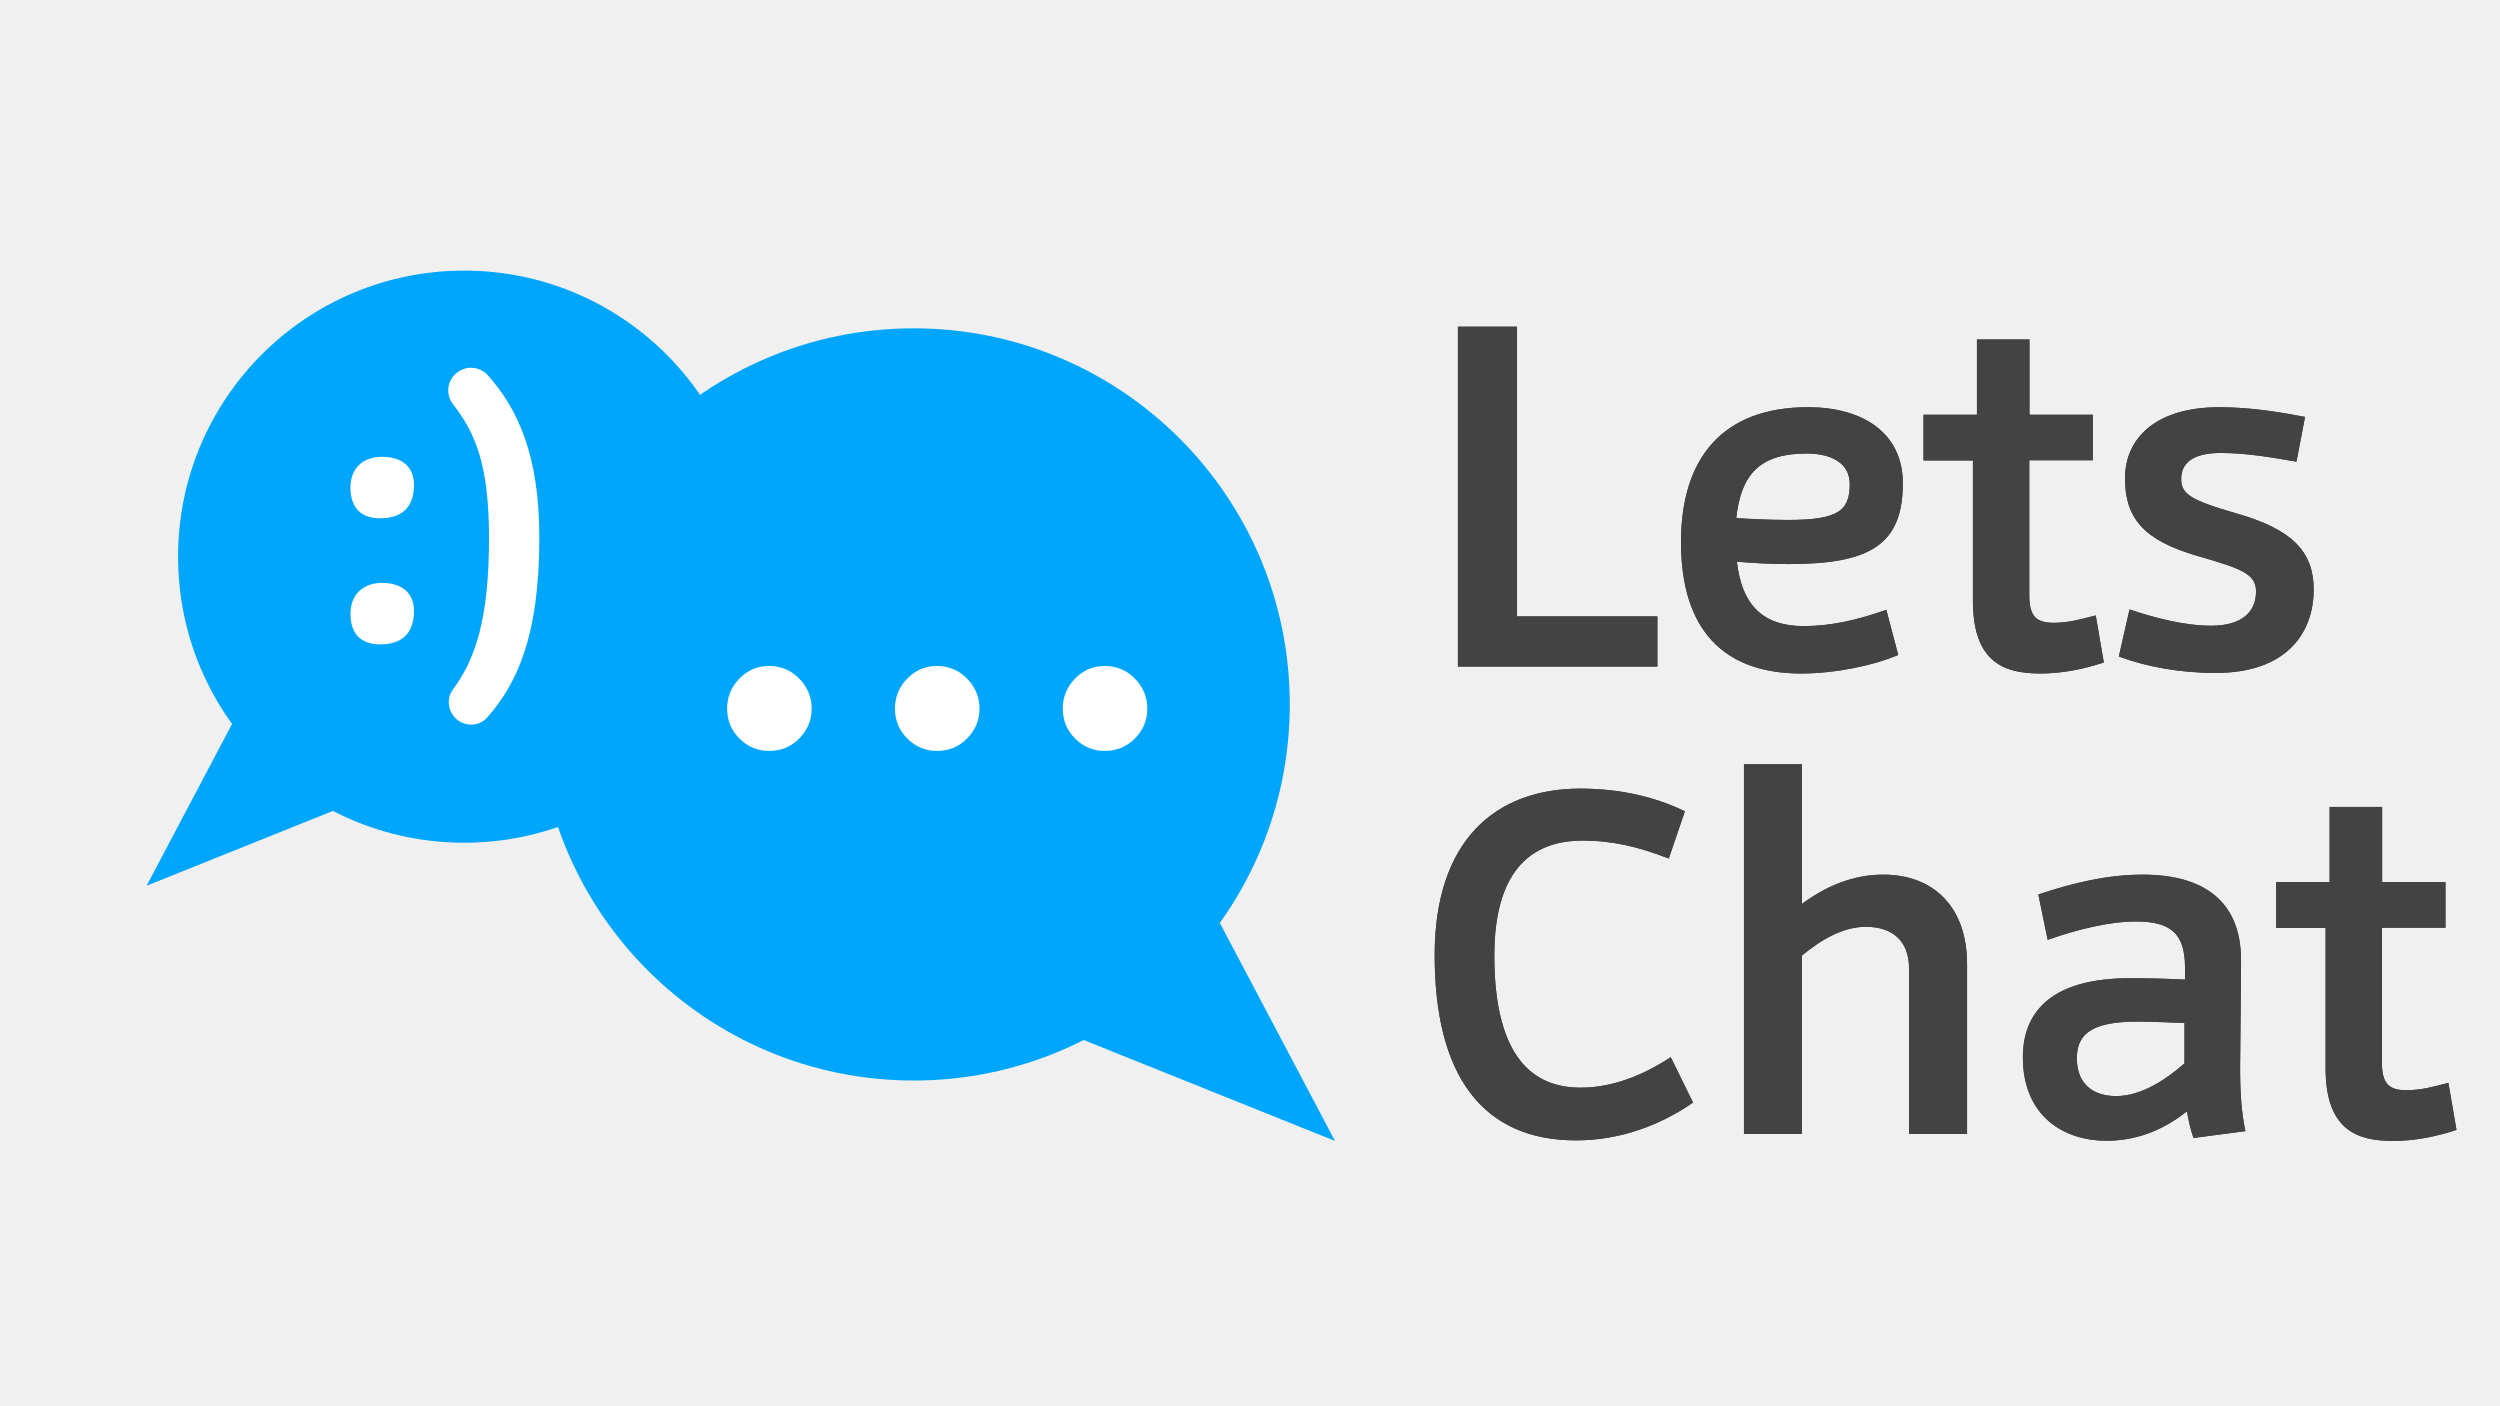
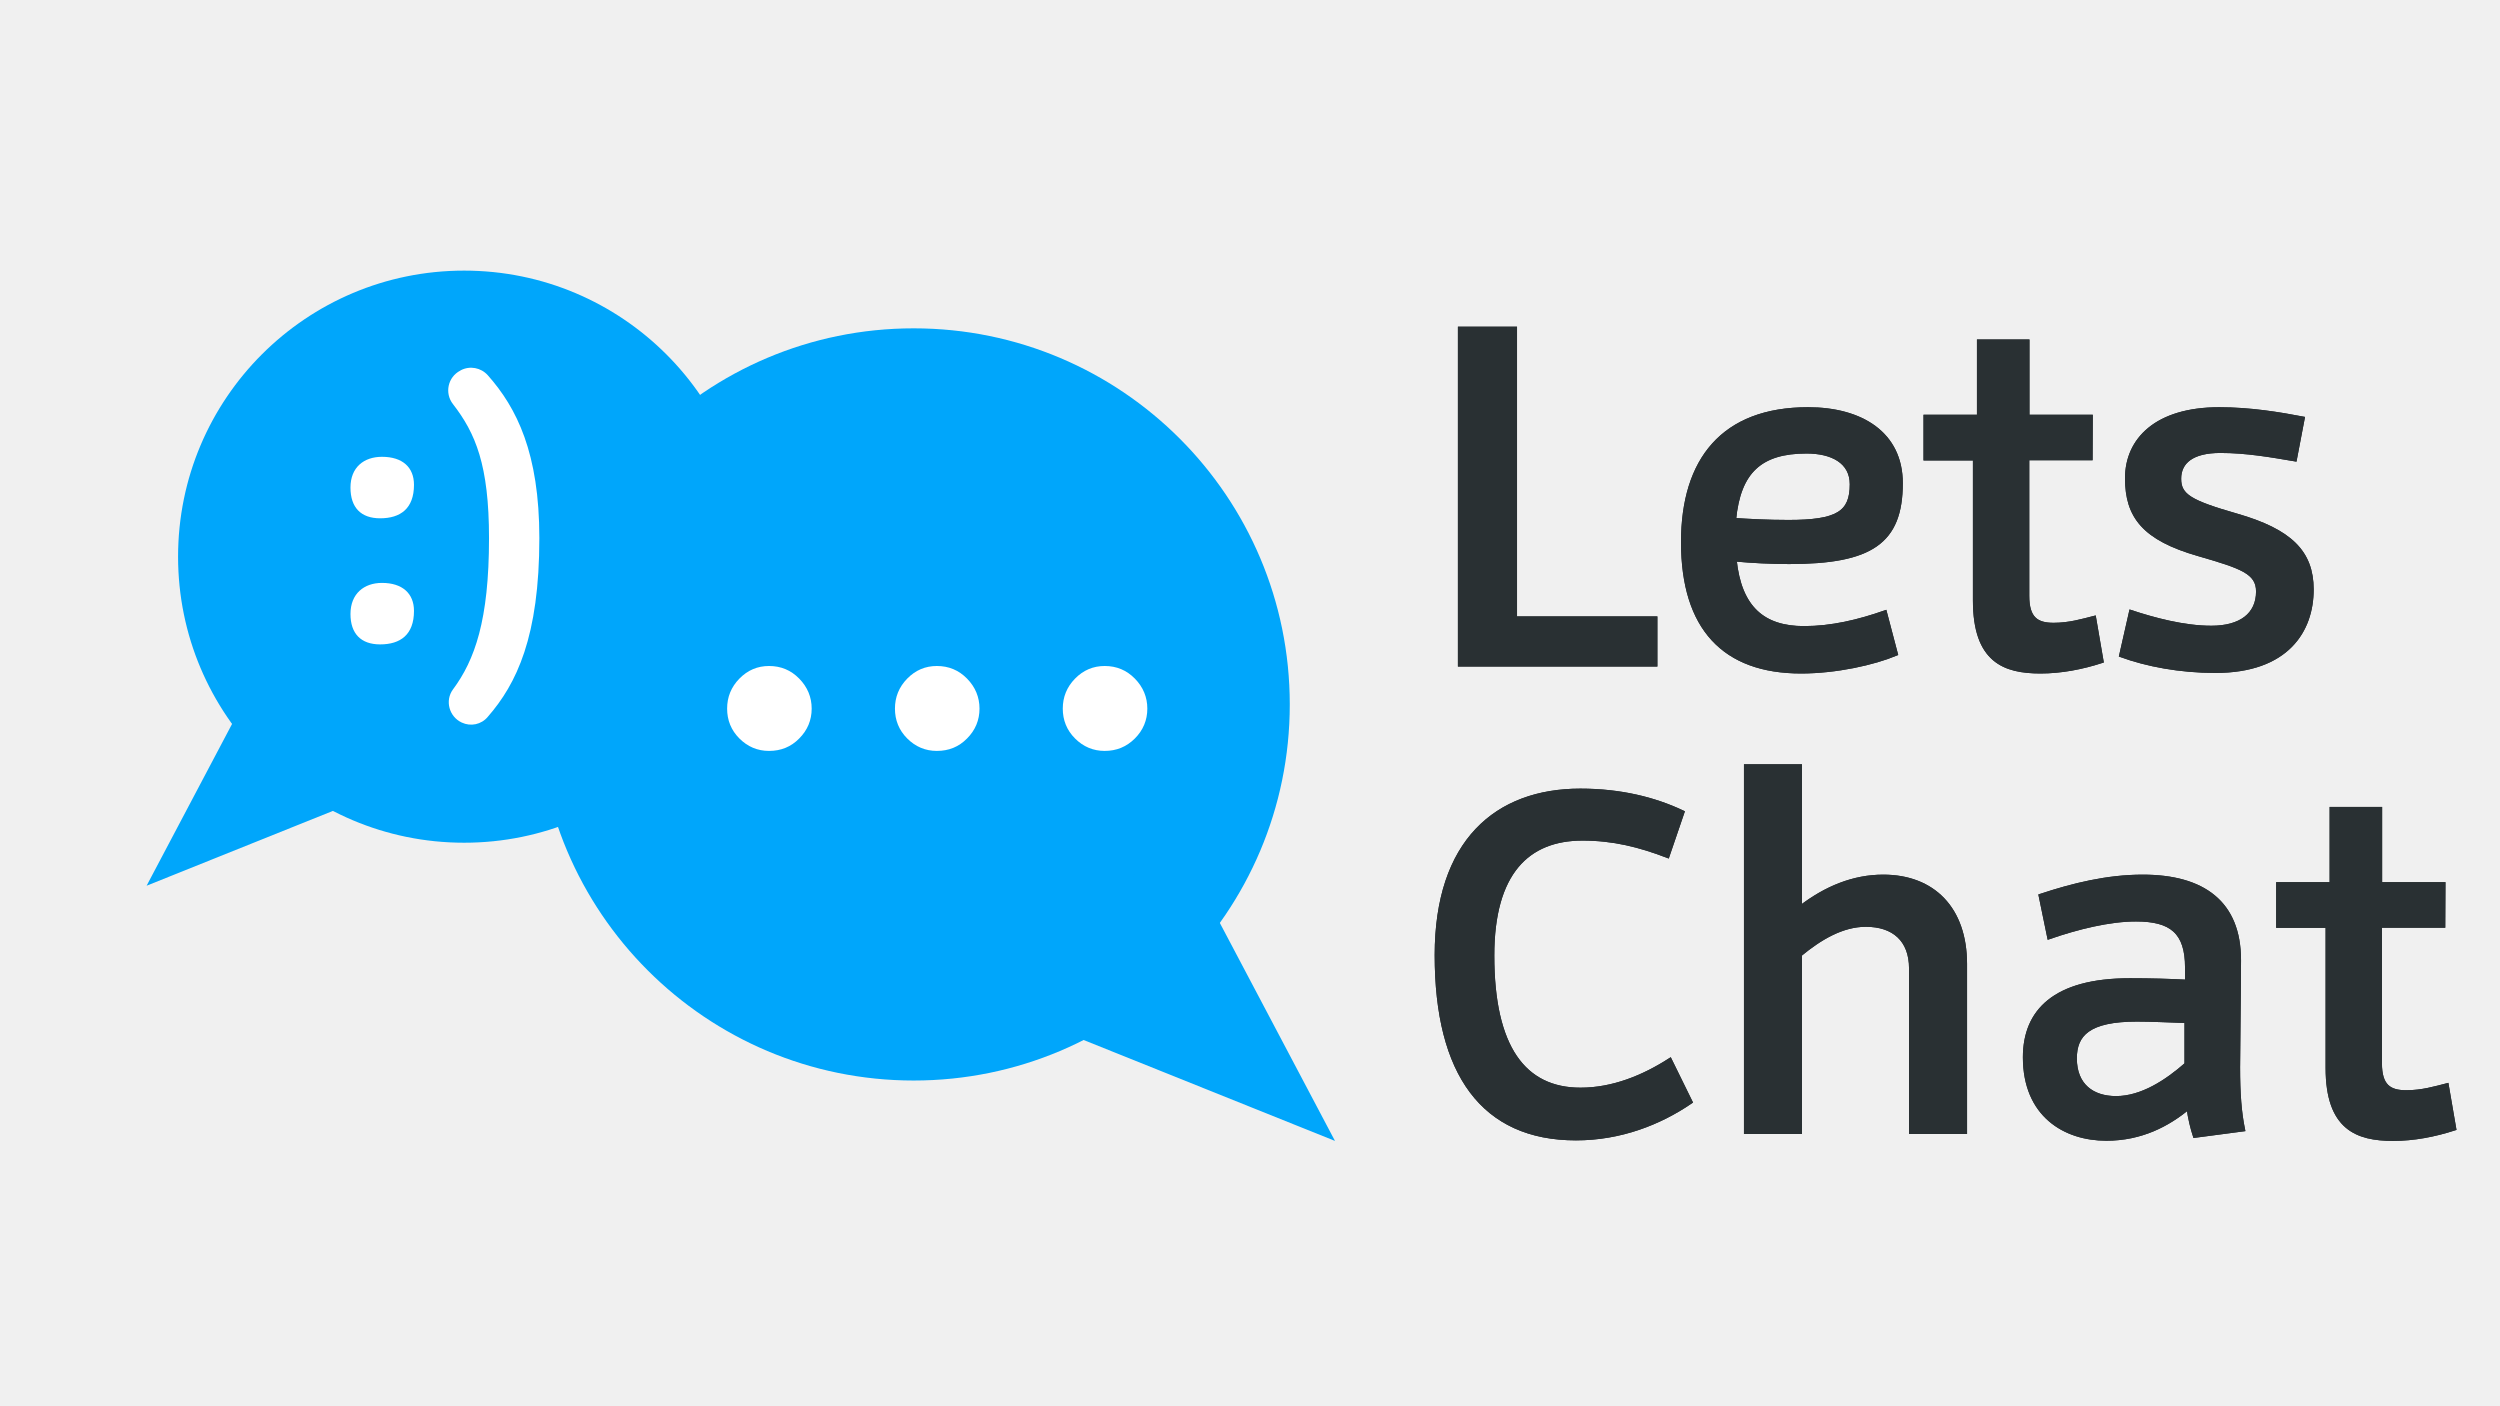
<svg xmlns="http://www.w3.org/2000/svg" version="1.1" id="Ebene_1" x="0px" y="0px" viewBox="0 0 1366 768" style="enable-background:new 0 0 1366 768;" xml:space="preserve">
  <style type="text/css">
	.st0{fill:#00A6FB;}
	.st1{fill:#FFFFFF;}
	.st2{enable-background:new    ;}
- 	.st3{fill:#434343;stroke:#434343;stroke-width:2;stroke-miterlimit:10;}
+ 	.st3{fill:#293033;stroke:#293033;stroke-width:2;stroke-miterlimit:10;}
</style>
  <g id="Gruppe_2" transform="translate(-100 -97.636)">
    <circle id="Ellipse_1" class="st0" cx="353.6" cy="401.8" r="156.3" />
    <path id="Polygon_1" class="st0" d="M180.1,581.6l67.3-127.4l66.4,73.7L180.1,581.6z" />
  </g>
  <g>
    <g>
      <path class="st1" d="M226.2,264.9c0,13-7.4,18.3-18.5,18.3c-10.5,0-16.2-5.9-16.2-16.8c0-11.1,7.4-16.8,17.2-16.8    C219.9,249.6,226.2,255.3,226.2,264.9z M226.2,333.8c0,13-7.4,18.3-18.5,18.3c-10.5,0-16.2-5.9-16.2-16.6c0-11.1,7.4-17,17.2-17    C219.9,318.5,226.2,324.3,226.2,333.8z" />
      <path class="st1" d="M252.3,394.8c-6.9-3.2-9.3-12-4.8-18.1c11.9-16,19.7-37.8,19.7-82.6c0-40.1-7.4-57.4-19.7-73.3    c-4.7-6-2.8-14.8,4-18.3l0.3-0.2c5-2.6,11-1.4,14.7,2.7c15.9,17.9,28.2,42.6,28.2,89c0,53.9-12.4,79.6-28.2,97.7    C263,395.9,257.2,397.1,252.3,394.8L252.3,394.8z" />
    </g>
  </g>
  <g id="Gruppe_1" transform="translate(-17.067 -87)">
    <circle id="Ellipse_1-2" class="st0" cx="516.3" cy="471.9" r="205.5" />
    <path id="Polygon_1-2" class="st0" d="M746.5,710.4l-176.6-70.9l87.7-97.4L746.5,710.4z" />
  </g>
  <g class="st2">
-     <path class="st1" d="M420.2,410.3c-6.3,0-11.7-2.3-16.2-6.8c-4.5-4.5-6.7-10-6.7-16.3c0-6.3,2.2-11.8,6.7-16.4   c4.5-4.6,9.9-6.9,16.2-6.9c6.5,0,12,2.3,16.5,6.9c4.5,4.6,6.8,10.1,6.8,16.4c0,6.3-2.3,11.8-6.8,16.3   C432.2,408.1,426.7,410.3,420.2,410.3z" />
-     <path class="st1" d="M511.9,410.3c-6.3,0-11.7-2.3-16.2-6.8c-4.5-4.5-6.7-10-6.7-16.3c0-6.3,2.2-11.8,6.7-16.4   c4.5-4.6,9.9-6.9,16.2-6.9c6.5,0,12,2.3,16.5,6.9c4.5,4.6,6.8,10.1,6.8,16.4c0,6.3-2.3,11.8-6.8,16.3   C523.9,408.1,518.4,410.3,511.9,410.3z" />
-     <path class="st1" d="M603.6,410.3c-6.3,0-11.7-2.3-16.2-6.8c-4.5-4.5-6.7-10-6.7-16.3c0-6.3,2.2-11.8,6.7-16.4   c4.5-4.6,9.9-6.9,16.2-6.9c6.5,0,12,2.3,16.5,6.9c4.5,4.6,6.8,10.1,6.8,16.4c0,6.3-2.3,11.8-6.8,16.3   C615.5,408.1,610,410.3,603.6,410.3z" />
+     <path class="st1" d="M420.2,410.3c-6.3,0-11.7-2.3-16.2-6.8s-6.7-10-6.7-16.3s2.2-11.8,6.7-16.4s9.9-6.9,16.2-6.9   c6.5,0,12,2.3,16.5,6.9s6.8,10.1,6.8,16.4s-2.3,11.8-6.8,16.3C432.2,408.1,426.7,410.3,420.2,410.3z" />
+     <path class="st1" d="M511.9,410.3c-6.3,0-11.7-2.3-16.2-6.8s-6.7-10-6.7-16.3s2.2-11.8,6.7-16.4s9.9-6.9,16.2-6.9   c6.5,0,12,2.3,16.5,6.9s6.8,10.1,6.8,16.4s-2.3,11.8-6.8,16.3C523.9,408.1,518.4,410.3,511.9,410.3z" />
+     <path class="st1" d="M603.6,410.3c-6.3,0-11.7-2.3-16.2-6.8s-6.7-10-6.7-16.3s2.2-11.8,6.7-16.4s9.9-6.9,16.2-6.9   c6.5,0,12,2.3,16.5,6.9s6.8,10.1,6.8,16.4s-2.3,11.8-6.8,16.3C615.5,408.1,610,410.3,603.6,410.3z" />
  </g>
  <g class="st2">
    <path class="st3" d="M827.9,337.8h76.7v25.4h-107V179.5h30.3V337.8z" />
    <path class="st3" d="M1036,357.3c-12.2,5.1-32.7,9.7-51.9,9.7c-42.1,0-64.6-23.8-64.6-70.8c0-44.9,21.9-72.7,68.4-72.7   c29.2,0,50.8,13.5,50.8,40.5c0,32.4-16.5,43.2-61.1,43.2c-9.5,0-20.3-0.5-29.7-1.4c2.7,26.5,15.7,37.3,37.8,37.3   c15.1,0,29.7-3.5,44.3-8.6L1036,357.3z M947.6,284c7.3,0.5,18.1,1.1,29.5,1.1c27,0,34.6-4.9,34.6-20.5c0-12.4-10.8-17.8-24.6-17.8   C962,246.8,950.1,257.6,947.6,284z" />
-     <path class="st3" d="M1142.4,250.5h-34.6v75.1c0,12.4,5.1,15.7,14.3,15.7c8.6,0,15.9-2.2,22.2-3.8l4.1,23.8   c-10.8,3.5-22.2,5.7-33.5,5.7c-19.7,0-35.9-5.9-35.9-38.9v-77.5h-27v-23h29.2v-41.1h26.7v41.1h34.6V250.5z" />
-     <path class="st3" d="M1254,251.1c-13-2.2-26.5-4.6-40.8-4.6c-15.4,0-22.4,5.9-22.4,15.1c0,9.2,5.9,12.7,31.3,20   c29.2,8.4,41.1,20,41.1,40.5c0,22.4-13.5,44.6-52.7,44.6c-19.5,0-37.6-3.5-51.6-8.6l5.4-23.8c12.4,4.1,28.9,8.6,44,8.6   c15.9,0,25.4-7,25.4-19.7c0-10.5-8.9-13.5-32.4-20.3c-30-8.6-39.2-20.8-39.2-41.6c0-21.1,16.2-37.8,50.5-37.8   c17,0,33.2,2.7,45.7,5.1L1254,251.1z" />
+     <path class="st3" d="M1142.4,250.5h-34.6v75.1c0,12.4,5.1,15.7,14.3,15.7c8.6,0,15.9-2.2,22.2-3.8l4.1,23.8   c-10.8,3.5-22.2,5.7-33.5,5.7c-19.7,0-35.9-5.9-35.9-38.9v-77.5h-27v-23h29.2v-41.1h26.7v41.1h34.6L1142.4,250.5L1142.4,250.5z" />
+     <path class="st3" d="M1254,251.1c-13-2.2-26.5-4.6-40.8-4.6c-15.4,0-22.4,5.9-22.4,15.1s5.9,12.7,31.3,20   c29.2,8.4,41.1,20,41.1,40.5c0,22.4-13.5,44.6-52.7,44.6c-19.5,0-37.6-3.5-51.6-8.6l5.4-23.8c12.4,4.1,28.9,8.6,44,8.6   c15.9,0,25.4-7,25.4-19.7c0-10.5-8.9-13.5-32.4-20.3c-30-8.6-39.2-20.8-39.2-41.6c0-21.1,16.2-37.8,50.5-37.8   c17,0,33.2,2.7,45.7,5.1L1254,251.1z" />
  </g>
  <g class="st2">
    <path class="st3" d="M827.9,337.8h76.7v25.4h-107V179.5h30.3V337.8z" />
    <path class="st3" d="M1036,357.3c-12.2,5.1-32.7,9.7-51.9,9.7c-42.1,0-64.6-23.8-64.6-70.8c0-44.9,21.9-72.7,68.4-72.7   c29.2,0,50.8,13.5,50.8,40.5c0,32.4-16.5,43.2-61.1,43.2c-9.5,0-20.3-0.5-29.7-1.4c2.7,26.5,15.7,37.3,37.8,37.3   c15.1,0,29.7-3.5,44.3-8.6L1036,357.3z M947.6,284c7.3,0.5,18.1,1.1,29.5,1.1c27,0,34.6-4.9,34.6-20.5c0-12.4-10.8-17.8-24.6-17.8   C962,246.8,950.1,257.6,947.6,284z" />
-     <path class="st3" d="M1142.4,250.5h-34.6v75.1c0,12.4,5.1,15.7,14.3,15.7c8.6,0,15.9-2.2,22.2-3.8l4.1,23.8   c-10.8,3.5-22.2,5.7-33.5,5.7c-19.7,0-35.9-5.9-35.9-38.9v-77.5h-27v-23h29.2v-41.1h26.7v41.1h34.6V250.5z" />
-     <path class="st3" d="M1254,251.1c-13-2.2-26.5-4.6-40.8-4.6c-15.4,0-22.4,5.9-22.4,15.1c0,9.2,5.9,12.7,31.3,20   c29.2,8.4,41.1,20,41.1,40.5c0,22.4-13.5,44.6-52.7,44.6c-19.5,0-37.6-3.5-51.6-8.6l5.4-23.8c12.4,4.1,28.9,8.6,44,8.6   c15.9,0,25.4-7,25.4-19.7c0-10.5-8.9-13.5-32.4-20.3c-30-8.6-39.2-20.8-39.2-41.6c0-21.1,16.2-37.8,50.5-37.8   c17,0,33.2,2.7,45.7,5.1L1254,251.1z" />
+     <path class="st3" d="M1142.4,250.5h-34.6v75.1c0,12.4,5.1,15.7,14.3,15.7c8.6,0,15.9-2.2,22.2-3.8l4.1,23.8   c-10.8,3.5-22.2,5.7-33.5,5.7c-19.7,0-35.9-5.9-35.9-38.9v-77.5h-27v-23h29.2v-41.1h26.7v41.1h34.6L1142.4,250.5L1142.4,250.5z" />
+     <path class="st3" d="M1254,251.1c-13-2.2-26.5-4.6-40.8-4.6c-15.4,0-22.4,5.9-22.4,15.1s5.9,12.7,31.3,20   c29.2,8.4,41.1,20,41.1,40.5c0,22.4-13.5,44.6-52.7,44.6c-19.5,0-37.6-3.5-51.6-8.6l5.4-23.8c12.4,4.1,28.9,8.6,44,8.6   c15.9,0,25.4-7,25.4-19.7c0-10.5-8.9-13.5-32.4-20.3c-30-8.6-39.2-20.8-39.2-41.6c0-21.1,16.2-37.8,50.5-37.8   c17,0,33.2,2.7,45.7,5.1L1254,251.1z" />
  </g>
  <g class="st2">
    <path class="st3" d="M911.2,467.8c-15.4-5.9-29.7-9.5-46.5-9.5c-30,0-49.2,18.6-49.2,63.8c0,50.3,17.3,73.2,48.1,73.2   c17.6,0,34.3-6.8,48.9-16.2l11.3,23c-17,11.6-38.4,20-62.7,20c-50.8,0-76.2-35.4-76.2-100.2c0-62.1,32.7-90,78.6-90   c21.9,0,40.5,4.6,55.9,11.9L911.2,467.8z" />
-     <path class="st3" d="M983.6,495.9c14-10.8,29.2-17,45.4-17c27.3,0,44.8,17.6,44.8,47.8v91.9h-29.7v-89.4c0-15.7-9.5-23.8-24.6-23.8   c-13,0-25.1,7.3-35.9,16.2v97h-29.7V418.6h29.7V495.9z" />
+     <path class="st3" d="M983.6,495.9c14-10.8,29.2-17,45.4-17c27.3,0,44.8,17.6,44.8,47.8v91.9h-29.7v-89.4c0-15.7-9.5-23.8-24.6-23.8   c-13,0-25.1,7.3-35.9,16.2v97h-29.7v-200h29.7L983.6,495.9L983.6,495.9z" />
    <path class="st3" d="M1114.9,489.4c17.8-5.9,36.5-10.5,55.9-10.5c33,0,52.7,14.3,52.7,45.7c0,15.4-0.5,50.3-0.5,58.6   c0,14.6,0.8,24.6,2.7,34l-26.5,3.5c-1.4-4.3-2.7-9.5-3.5-15.4c-11.1,9.2-25.7,17-44.8,17c-22.7,0-44.6-13-44.6-44.6   c0-25.1,16.2-42.2,57.5-42.2c11.3,0,21.6,0.3,31.1,0.8v-7.6c0-19.5-8.6-26.2-27.8-26.2c-14.6,0-31.9,4.3-47.5,9.7L1114.9,489.4z    M1194.6,558c-8.9-0.3-19.2-0.8-27-0.8c-26.5,0-33.8,8.1-33.8,21.1c0,14.9,9.7,21.6,22.4,21.6c14,0,27.6-8.9,38.4-18.4V558z" />
-     <path class="st3" d="M1335.1,505.9h-34.6V581c0,12.4,5.1,15.7,14.3,15.7c8.6,0,15.9-2.2,22.2-3.8l4.1,23.8   c-10.8,3.5-22.2,5.7-33.5,5.7c-19.7,0-35.9-5.9-35.9-38.9v-77.5h-27v-23h29.2v-41.1h26.7v41.1h34.6V505.9z" />
+     <path class="st3" d="M1335.1,505.9h-34.6V581c0,12.4,5.1,15.7,14.3,15.7c8.6,0,15.9-2.2,22.2-3.8l4.1,23.8   c-10.8,3.5-22.2,5.7-33.5,5.7c-19.7,0-35.9-5.9-35.9-38.9V506h-27v-23h29.2v-41.1h26.7V483h34.6L1335.1,505.9L1335.1,505.9z" />
  </g>
  <g class="st2">
    <path class="st3" d="M911.2,467.8c-15.4-5.9-29.7-9.5-46.5-9.5c-30,0-49.2,18.6-49.2,63.8c0,50.3,17.3,73.2,48.1,73.2   c17.6,0,34.3-6.8,48.9-16.2l11.3,23c-17,11.6-38.4,20-62.7,20c-50.8,0-76.2-35.4-76.2-100.2c0-62.1,32.7-90,78.6-90   c21.9,0,40.5,4.6,55.9,11.9L911.2,467.8z" />
-     <path class="st3" d="M983.6,495.9c14-10.8,29.2-17,45.4-17c27.3,0,44.8,17.6,44.8,47.8v91.9h-29.7v-89.4c0-15.7-9.5-23.8-24.6-23.8   c-13,0-25.1,7.3-35.9,16.2v97h-29.7V418.6h29.7V495.9z" />
+     <path class="st3" d="M983.6,495.9c14-10.8,29.2-17,45.4-17c27.3,0,44.8,17.6,44.8,47.8v91.9h-29.7v-89.4c0-15.7-9.5-23.8-24.6-23.8   c-13,0-25.1,7.3-35.9,16.2v97h-29.7v-200h29.7L983.6,495.9L983.6,495.9z" />
    <path class="st3" d="M1114.9,489.4c17.8-5.9,36.5-10.5,55.9-10.5c33,0,52.7,14.3,52.7,45.7c0,15.4-0.5,50.3-0.5,58.6   c0,14.6,0.8,24.6,2.7,34l-26.5,3.5c-1.4-4.3-2.7-9.5-3.5-15.4c-11.1,9.2-25.7,17-44.8,17c-22.7,0-44.6-13-44.6-44.6   c0-25.1,16.2-42.2,57.5-42.2c11.3,0,21.6,0.3,31.1,0.8v-7.6c0-19.5-8.6-26.2-27.8-26.2c-14.6,0-31.9,4.3-47.5,9.7L1114.9,489.4z    M1194.6,558c-8.9-0.3-19.2-0.8-27-0.8c-26.5,0-33.8,8.1-33.8,21.1c0,14.9,9.7,21.6,22.4,21.6c14,0,27.6-8.9,38.4-18.4V558z" />
-     <path class="st3" d="M1335.1,505.9h-34.6V581c0,12.4,5.1,15.7,14.3,15.7c8.6,0,15.9-2.2,22.2-3.8l4.1,23.8   c-10.8,3.5-22.2,5.7-33.5,5.7c-19.7,0-35.9-5.9-35.9-38.9v-77.5h-27v-23h29.2v-41.1h26.7v41.1h34.6V505.9z" />
+     <path class="st3" d="M1335.1,505.9h-34.6V581c0,12.4,5.1,15.7,14.3,15.7c8.6,0,15.9-2.2,22.2-3.8l4.1,23.8   c-10.8,3.5-22.2,5.7-33.5,5.7c-19.7,0-35.9-5.9-35.9-38.9V506h-27v-23h29.2v-41.1h26.7V483h34.6L1335.1,505.9L1335.1,505.9z" />
  </g>
</svg>
